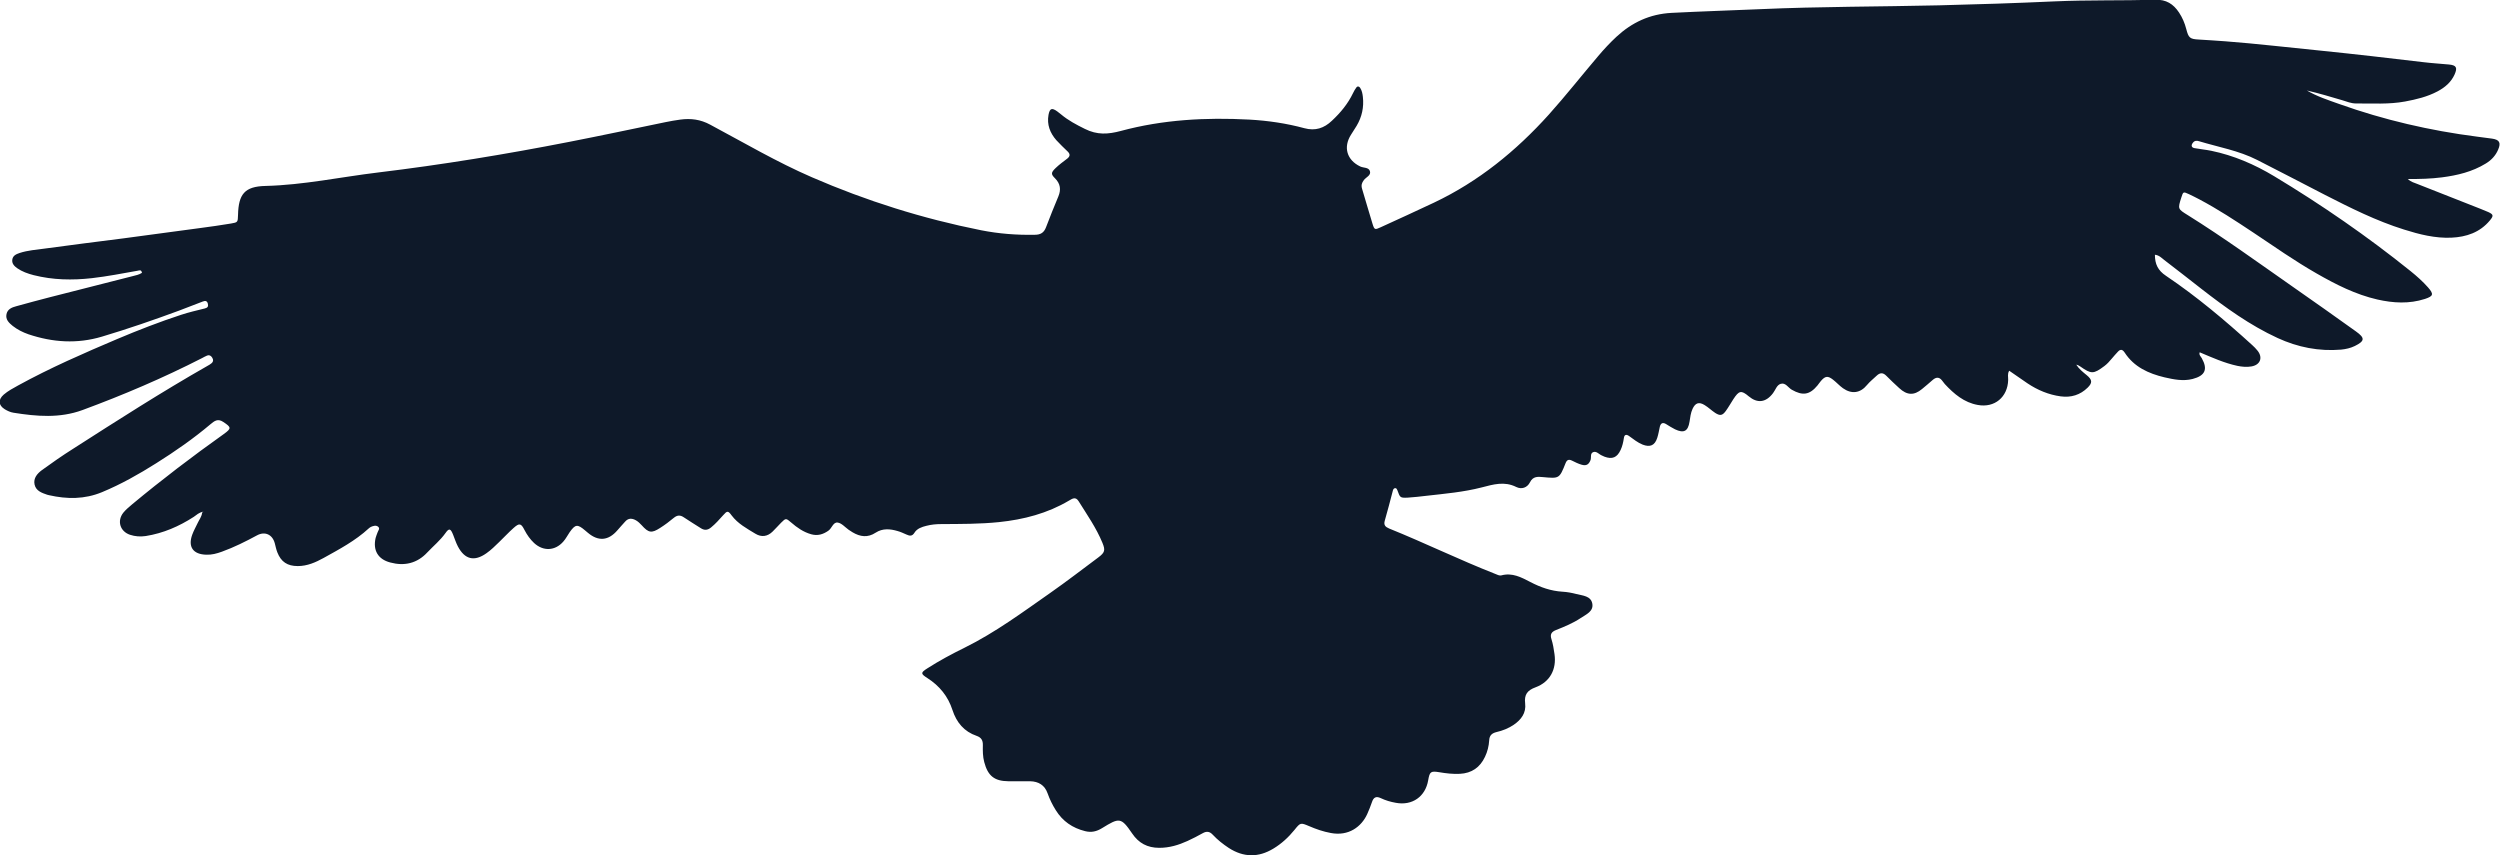
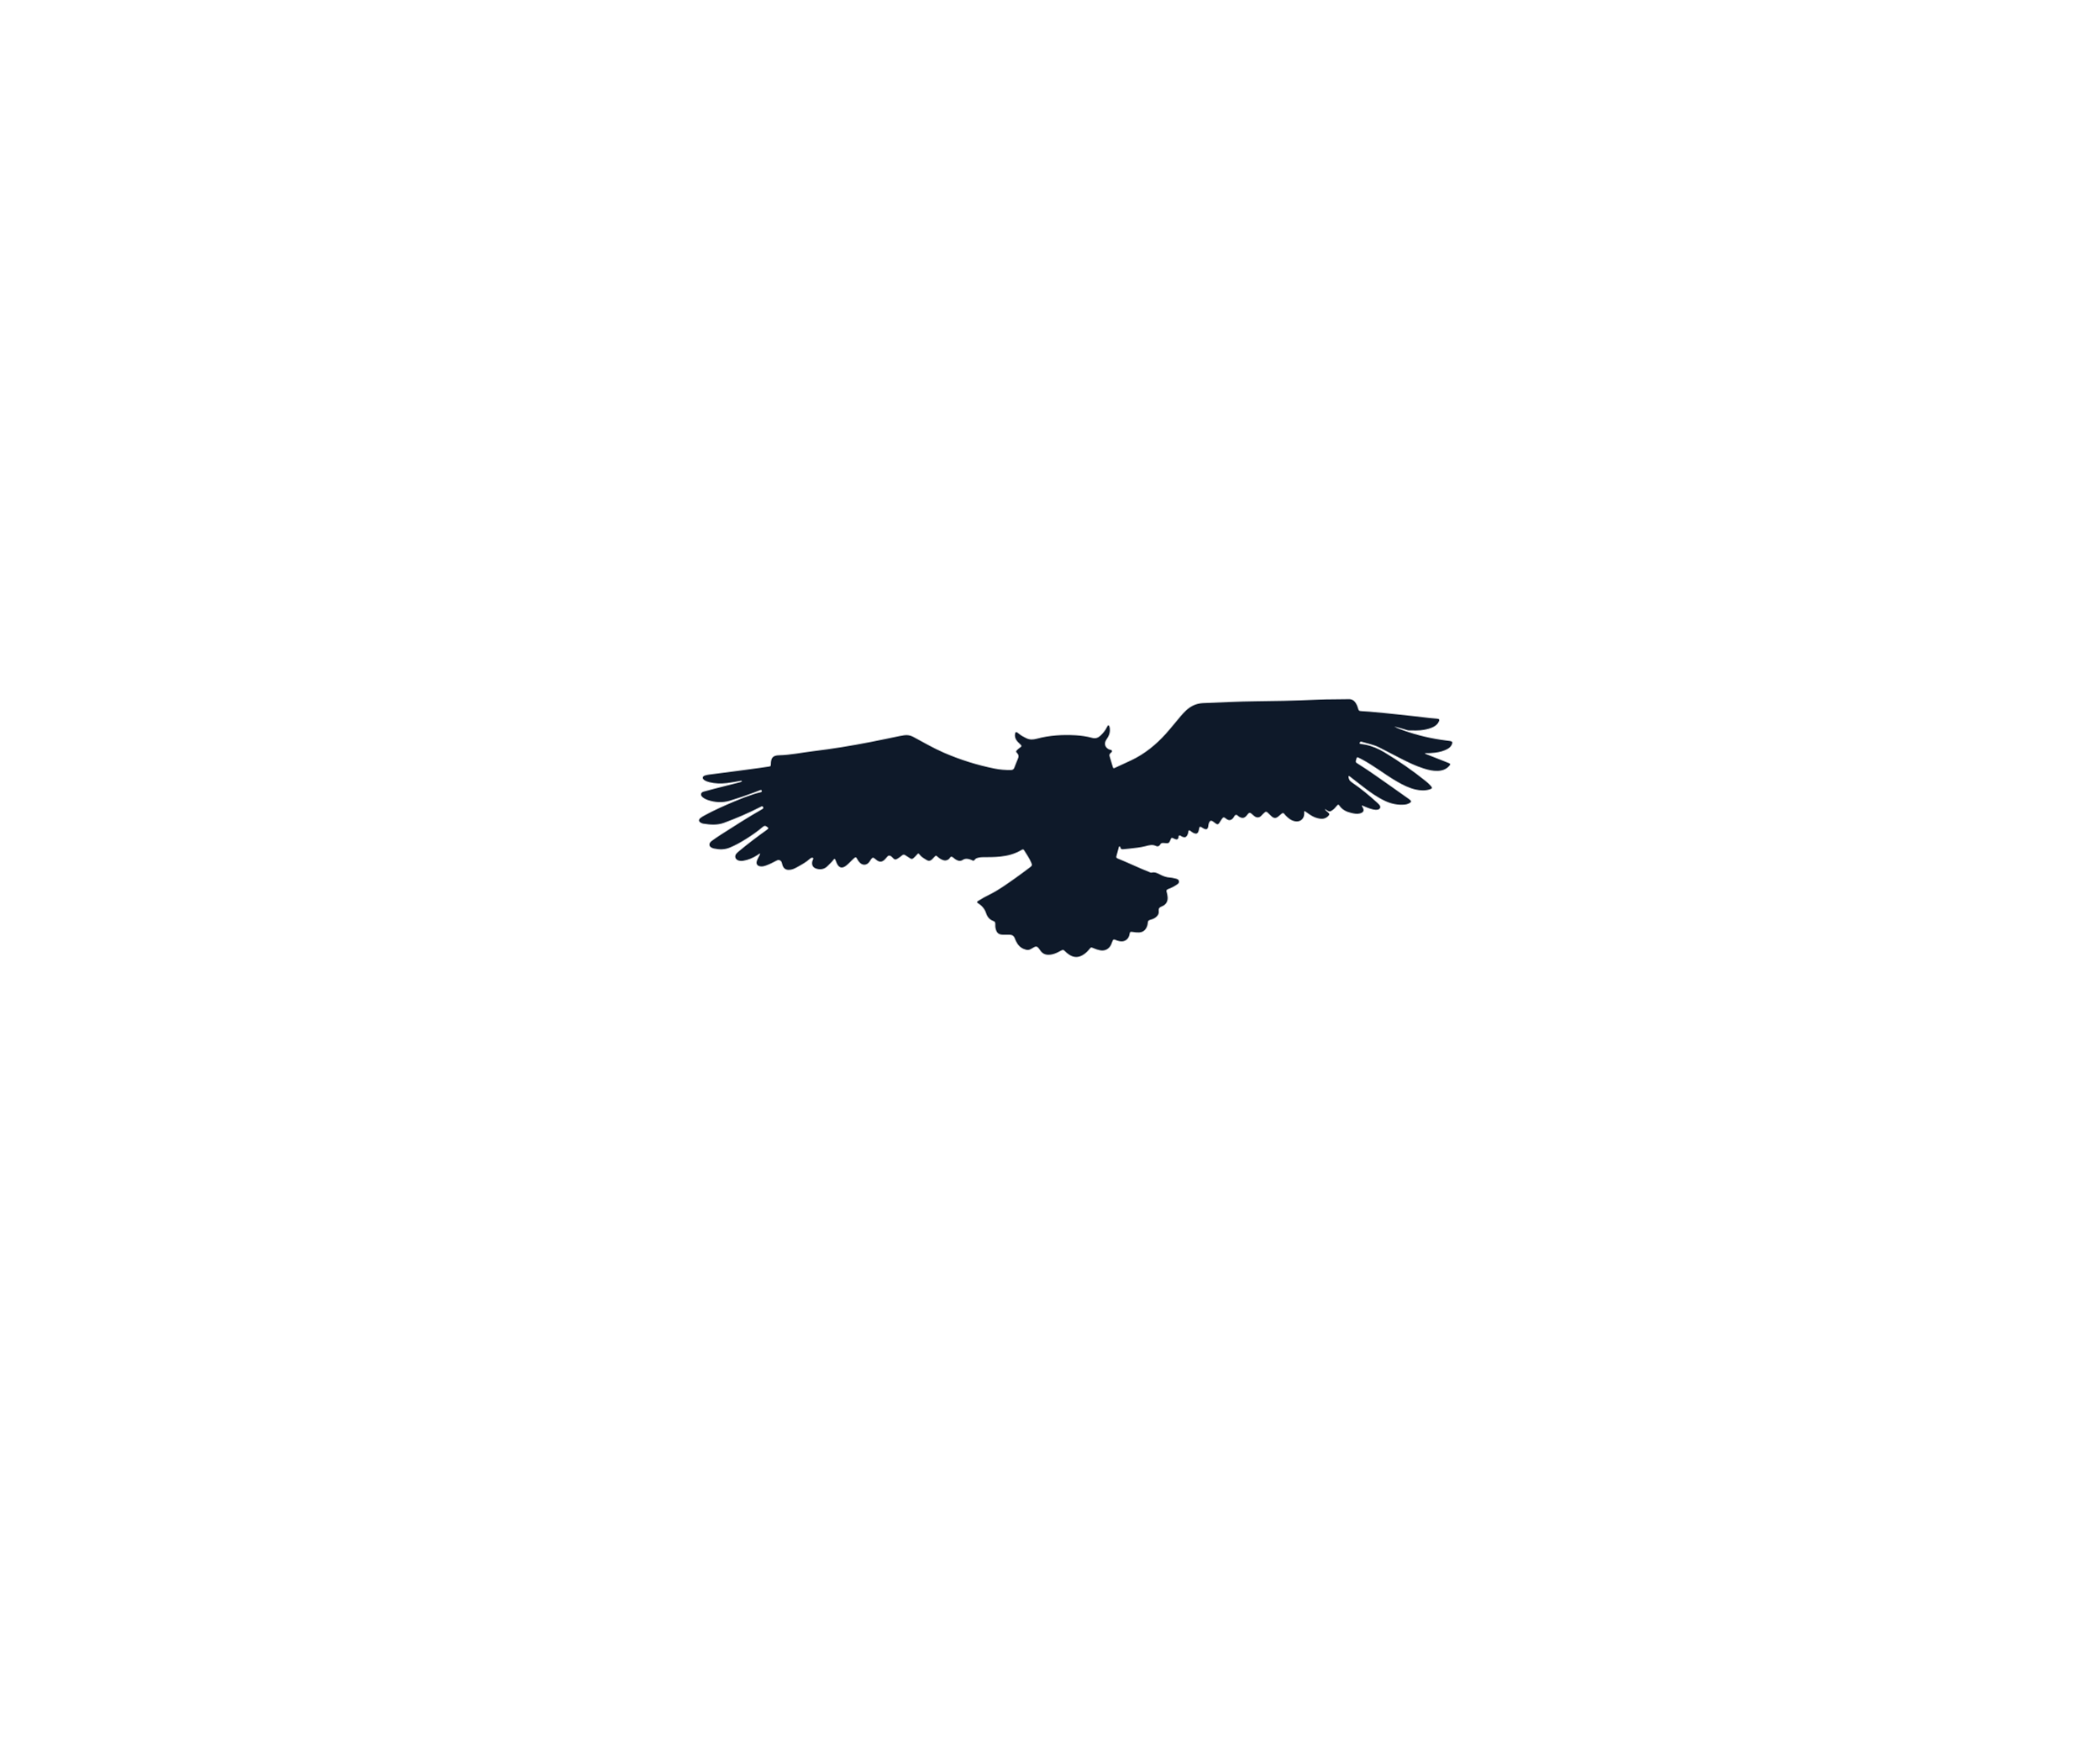
- <svg xmlns="http://www.w3.org/2000/svg" id="Layer_2" data-name="Layer 2" viewBox="0 0 215.52 73.69">
+ <svg xmlns="http://www.w3.org/2000/svg" id="Layer_2" data-name="Layer 2" viewBox="-200 -200 600.52 500.69">
  <defs>
    <style>
      .cls-1 {
        fill: #0e1929;
        stroke-width: 0px;
      }
    </style>
  </defs>
  <g id="base_layer" data-name="base layer">
    <path class="cls-1" d="M17.54,44.11c-.39.06-.6.29-.84.45-1.27.82-2.63,1.41-4.13,1.65-.47.07-.92.04-1.37-.11-.85-.29-1.13-1.19-.57-1.9.22-.27.5-.5.77-.73,2.55-2.12,5.19-4.13,7.89-6.05.68-.49.66-.58-.05-1.05-.47-.31-.75-.08-1.08.19-1.48,1.25-3.06,2.35-4.7,3.38-1.49.94-3.03,1.81-4.67,2.49-1.5.62-3.01.61-4.56.26-.05-.01-.11-.02-.16-.04-.47-.16-.97-.33-1.09-.88-.12-.55.24-.95.63-1.24.88-.64,1.77-1.26,2.69-1.84,3.82-2.45,7.64-4.9,11.59-7.15.12-.07.24-.13.34-.22.18-.15.17-.33.05-.51-.1-.15-.24-.23-.42-.16-.15.06-.29.14-.44.22-3.34,1.71-6.79,3.18-10.31,4.48-1.96.72-3.95.55-5.95.23-.26-.04-.52-.16-.75-.3-.56-.35-.58-.83-.09-1.26.37-.32.81-.55,1.24-.79,2.77-1.52,5.66-2.78,8.56-4.01,1.8-.76,3.63-1.47,5.49-2.08.67-.22,1.36-.38,2.05-.55.25-.06.31-.18.26-.4-.06-.26-.22-.28-.43-.2-.68.26-1.37.53-2.06.79-2.19.81-4.4,1.57-6.64,2.24-2.14.64-4.24.5-6.33-.2-.49-.17-.95-.4-1.36-.72-.32-.26-.64-.55-.54-1.02.09-.43.46-.58.84-.68.97-.27,1.94-.53,2.91-.78,2.37-.61,4.74-1.2,7.11-1.81.28-.07.58-.13.82-.29-.06-.31-.24-.2-.38-.18-1.31.23-2.62.49-3.94.64-1.69.19-3.36.16-5.02-.26-.5-.13-.99-.3-1.42-.6-.25-.18-.47-.4-.42-.74.05-.35.34-.47.63-.57.7-.23,1.44-.28,2.16-.38,2.26-.31,4.52-.59,6.78-.88,2.21-.29,4.41-.59,6.62-.89.89-.12,1.78-.24,2.66-.39.6-.1.59-.12.61-.74.04-1.79.57-2.46,2.37-2.5,3.27-.08,6.47-.77,9.7-1.16,5.53-.67,11.02-1.57,16.48-2.64,2.77-.54,5.53-1.13,8.3-1.7.43-.09.85-.16,1.28-.22.9-.12,1.73-.02,2.58.44,2.9,1.55,5.74,3.22,8.76,4.53,4.7,2.04,9.57,3.57,14.59,4.57,1.52.3,3.06.42,4.62.39.51,0,.8-.18.98-.66.33-.89.7-1.77,1.06-2.65.24-.58.18-1.09-.29-1.56-.37-.36-.34-.5.05-.88.31-.3.67-.56,1.01-.82.25-.2.26-.39.03-.61-.33-.32-.67-.64-.98-.98-.54-.62-.82-1.34-.67-2.18.11-.57.29-.63.76-.29.11.08.21.17.32.25.62.52,1.32.89,2.05,1.25,1.07.54,2.01.47,3.1.18,3.63-.98,7.34-1.18,11.08-.98,1.6.09,3.19.32,4.74.74.95.26,1.71,0,2.38-.64.74-.69,1.38-1.46,1.82-2.38.08-.17.18-.34.29-.49.11-.14.25-.09.33.04.15.23.2.5.23.77.1.89-.08,1.73-.54,2.5-.16.26-.32.51-.48.76-.69,1.08-.36,2.19.79,2.74.29.14.74.06.84.41.11.36-.33.51-.52.76-.18.23-.25.45-.16.75.31,1.01.59,2.03.91,3.05.16.5.2.5.7.27,1.53-.7,3.07-1.4,4.59-2.12,3.84-1.82,7.07-4.45,9.9-7.59,1.47-1.64,2.83-3.37,4.26-5.05.49-.58,1.01-1.14,1.57-1.66,1.34-1.24,2.88-1.96,4.75-2.06,2.55-.13,5.1-.21,7.65-.32,5.13-.23,10.27-.21,15.4-.33,3.31-.08,6.63-.19,9.94-.34,2.91-.13,5.82-.06,8.72-.14.93-.03,1.55.36,2.04,1.1.29.44.49.91.62,1.41.2.78.31.88,1.1.92.76.04,1.52.1,2.27.15,2.76.21,5.51.54,8.26.81,2.94.3,5.88.64,8.82.99.73.09,1.46.13,2.19.2.64.06.76.26.5.85-.3.68-.84,1.13-1.48,1.47-.87.46-1.82.69-2.79.87-1.4.26-2.82.16-4.23.17-.42,0-.8-.16-1.19-.28-1.01-.3-2.02-.6-3.05-.84.88.52,1.85.83,2.8,1.17,3.85,1.37,7.81,2.29,11.87,2.81.43.05.86.11,1.29.17.64.09.79.35.53.95-.22.52-.59.91-1.07,1.2-1.16.71-2.45,1.02-3.78,1.19-.94.12-1.88.15-2.94.14.29.27.56.32.8.42,1.82.72,3.64,1.43,5.46,2.15.23.09.46.18.68.28.45.21.47.32.14.72-.86,1.04-2.03,1.43-3.32,1.49-1.4.06-2.75-.28-4.08-.7-2.4-.75-4.63-1.87-6.86-3.01-1.93-.99-3.86-2.01-5.8-2.99-1.59-.81-3.35-1.11-5.03-1.62-.19-.06-.37-.05-.51.13-.18.22-.14.42.13.47.48.09.97.13,1.45.23,1.94.4,3.74,1.18,5.42,2.19,4.1,2.47,8.04,5.19,11.77,8.19.53.43,1.04.88,1.49,1.39.52.59.47.76-.26,1-1.36.44-2.73.36-4.1.05-1.88-.43-3.57-1.29-5.23-2.24-1.89-1.08-3.67-2.33-5.48-3.54-1.52-1.01-3.04-2.01-4.65-2.86-.29-.15-.58-.3-.88-.44-.5-.23-.5-.22-.66.28-.32,1-.31.99.56,1.53,3.09,1.93,6.04,4.07,9.03,6.16,1.83,1.27,3.65,2.57,5.46,3.86.8.57.77.83-.1,1.26-.37.18-.77.27-1.18.31-1.91.16-3.73-.2-5.47-1-2.39-1.1-4.5-2.63-6.56-4.23-1.07-.83-2.14-1.68-3.22-2.5-.23-.18-.44-.41-.8-.45,0,.8.25,1.35.96,1.82,2.64,1.78,5.08,3.83,7.43,5.97.16.15.32.3.45.47.49.6.25,1.24-.52,1.37-.4.07-.81.03-1.21-.05-1.12-.24-2.16-.71-3.25-1.17-.08.24.1.36.18.51.54.96.29,1.51-.79,1.79-.82.21-1.63.04-2.42-.14-1.38-.33-2.63-.89-3.44-2.14-.18-.27-.36-.31-.58-.07-.18.2-.37.4-.54.61-.19.23-.39.45-.63.63-.94.7-1.12.7-2.08.03-.1-.07-.21-.13-.34-.15.24.37.58.64.91.91.47.39.5.65.07,1.07-.64.63-1.43.87-2.32.75-1.04-.14-1.99-.54-2.86-1.12-.52-.35-1.02-.71-1.58-1.09-.17.27-.08.54-.09.8-.04,1.47-1.17,2.42-2.62,2.15-1.18-.21-2.05-.95-2.84-1.8-.09-.1-.16-.22-.25-.32q-.34-.43-.79-.04c-.31.27-.61.53-.93.79-.69.57-1.29.54-1.96-.08-.38-.35-.76-.7-1.12-1.07-.29-.29-.55-.27-.84.01-.27.26-.57.49-.82.79-.57.7-1.32.81-2.07.28-.31-.22-.56-.51-.86-.74-.45-.35-.67-.32-1.04.11-.11.12-.19.26-.3.39-.68.82-1.28.9-2.21.37-.32-.18-.54-.64-.96-.51-.34.1-.45.53-.66.8-.63.84-1.37.88-2.09.28-.66-.56-.85-.49-1.33.24-.22.34-.42.7-.66,1.03-.29.39-.49.42-.9.16-.32-.21-.59-.48-.92-.68-.49-.3-.8-.19-1.04.33-.16.35-.2.73-.26,1.11-.13.82-.49,1.01-1.25.65-.27-.13-.52-.3-.77-.45-.28-.17-.46-.09-.54.23-.07.32-.12.64-.22.95-.21.66-.61.84-1.26.59-.43-.17-.79-.47-1.17-.74-.24-.17-.41-.13-.45.18-.05.35-.13.7-.28,1.02-.3.65-.72.83-1.39.58-.08-.03-.15-.07-.22-.1-.25-.1-.46-.39-.73-.3-.32.1-.16.48-.26.71-.15.37-.36.5-.77.38-.28-.08-.56-.22-.82-.35-.29-.14-.44-.07-.56.23-.53,1.33-.54,1.32-1.95,1.19-.43-.04-.85-.08-1.11.44-.24.48-.73.64-1.19.41-1.02-.51-1.97-.22-2.98.04-1.55.4-3.16.54-4.75.72-.54.06-1.08.13-1.62.16-.66.03-.66.01-.9-.65-.03-.08-.07-.15-.16-.17-.13,0-.19.09-.22.2-.23.87-.45,1.74-.7,2.6-.11.38.04.54.37.68,3.07,1.24,6.06,2.7,9.14,3.91.18.07.36.18.55.13.93-.25,1.71.17,2.48.57.88.46,1.78.78,2.78.84.4.02.81.1,1.2.2.54.14,1.25.16,1.37.83.12.67-.54.93-1,1.24-.66.44-1.39.74-2.12,1.03-.41.16-.54.38-.4.8.13.41.2.85.26,1.28.19,1.31-.39,2.4-1.63,2.86-.72.26-.99.64-.9,1.39.1.82-.34,1.4-.98,1.84-.46.31-.96.51-1.49.63-.4.1-.61.29-.63.72-.03.49-.15.97-.36,1.41-.43.92-1.15,1.42-2.17,1.47-.6.03-1.19-.04-1.78-.14-.74-.12-.82-.04-.95.7-.24,1.41-1.38,2.2-2.78,1.94-.46-.08-.9-.21-1.32-.41-.39-.18-.61-.06-.74.33-.13.36-.26.72-.42,1.06-.49,1.07-1.59,1.92-3.14,1.62-.65-.12-1.26-.33-1.86-.59-.74-.31-.75-.32-1.27.33-.52.64-1.12,1.19-1.82,1.61-1.29.78-2.57.76-3.84-.06-.5-.33-.97-.7-1.38-1.14-.27-.29-.53-.32-.87-.13-.42.24-.86.46-1.31.67-.77.35-1.56.59-2.43.59-1.03,0-1.78-.41-2.34-1.24-.96-1.41-1.11-1.37-2.59-.46-.47.29-.92.4-1.47.26-1.08-.27-1.93-.85-2.52-1.8-.29-.46-.53-.95-.71-1.46-.25-.71-.78-1.02-1.5-1.04-.62-.01-1.25.01-1.88,0-1.21-.01-1.77-.47-2.08-1.65-.13-.48-.13-.97-.12-1.46.01-.41-.13-.66-.53-.8-1.09-.37-1.74-1.16-2.09-2.23-.38-1.18-1.12-2.09-2.17-2.76-.58-.37-.58-.46,0-.83,1.03-.66,2.11-1.24,3.21-1.78,2.65-1.31,5.01-3.06,7.41-4.74,1.4-.98,2.76-2.03,4.13-3.05.56-.42.61-.62.35-1.25-.53-1.29-1.33-2.43-2.06-3.6-.26-.41-.54-.21-.83-.04-1.86,1.1-3.9,1.63-6.03,1.85-1.65.17-3.31.16-4.97.17-.44,0-.87.04-1.29.15-.4.1-.8.23-1.03.6-.19.31-.41.28-.69.15-.25-.11-.5-.23-.76-.3-.64-.19-1.29-.25-1.89.14-.68.45-1.33.36-1.99-.03-.12-.07-.23-.14-.34-.22-.31-.22-.6-.57-.94-.62-.4-.06-.5.5-.82.71-.45.31-.91.45-1.46.3-.68-.19-1.22-.57-1.74-1.02-.44-.38-.46-.38-.86.02-.25.25-.48.52-.73.76-.44.44-.97.51-1.49.19-.74-.45-1.51-.86-2.05-1.58-.31-.42-.38-.41-.74,0-.33.37-.65.73-1.03,1.04-.29.24-.57.27-.89.06-.48-.31-.97-.6-1.44-.92-.32-.22-.57-.22-.88.03-.37.31-.77.61-1.18.87-.74.48-1,.43-1.59-.23-.15-.16-.3-.31-.49-.42-.35-.2-.67-.21-.95.12-.21.24-.44.48-.65.73-.78.91-1.65.98-2.55.22-.08-.07-.16-.14-.25-.21-.65-.55-.83-.53-1.32.16-.19.27-.33.57-.55.81-.71.81-1.73.85-2.52.12-.34-.32-.6-.69-.82-1.11-.3-.6-.45-.63-.95-.18-.43.38-.81.8-1.23,1.2-.35.34-.7.69-1.1.97-1.05.75-1.88.54-2.47-.59-.16-.31-.27-.65-.4-.98-.22-.56-.35-.62-.67-.16-.45.63-1.04,1.11-1.56,1.66-.88.95-1.98,1.2-3.2.87-1.06-.28-1.5-1.05-1.26-2.11.04-.16.11-.31.16-.46.05-.17.25-.35.06-.51-.18-.15-.41-.08-.62.01-.07.03-.14.09-.2.14-1.15,1.06-2.53,1.79-3.88,2.54-.69.38-1.41.7-2.23.7-.89,0-1.44-.36-1.76-1.18-.1-.25-.15-.52-.22-.78-.2-.76-.85-1.06-1.53-.69-.98.53-1.98,1.03-3.03,1.41-.44.16-.88.28-1.35.26-1.13-.03-1.59-.67-1.21-1.72.13-.36.32-.69.48-1.03.12-.27.33-.5.38-.89Z" />
  </g>
</svg>
